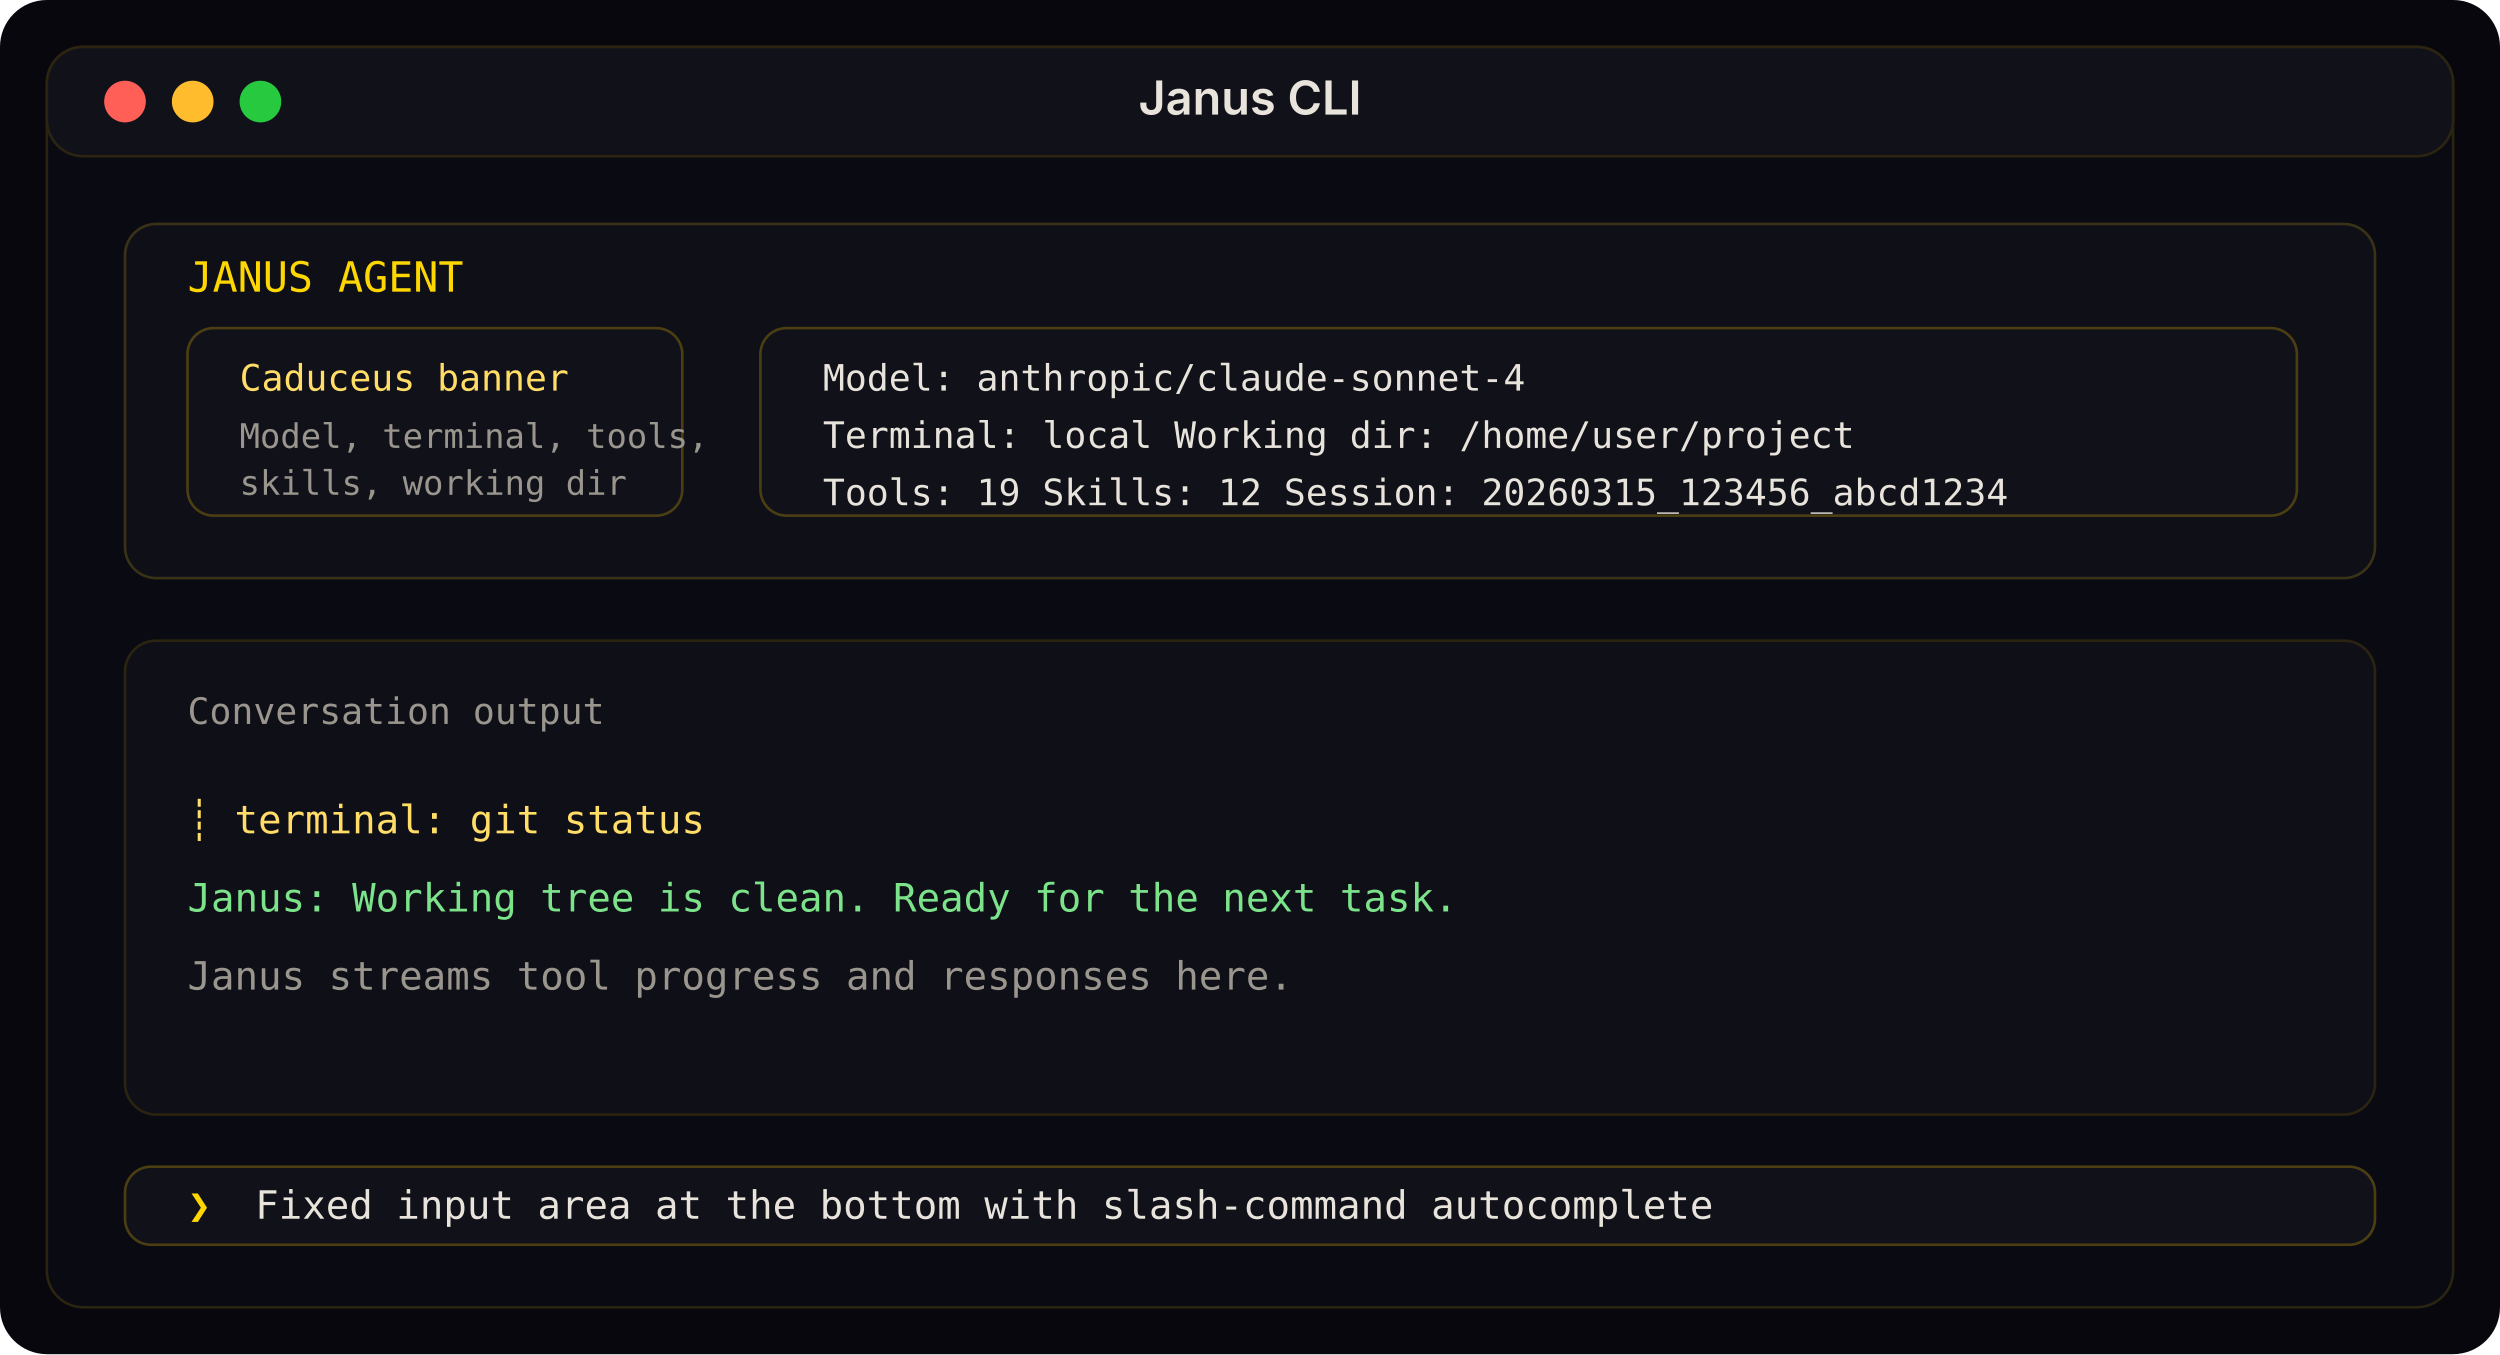
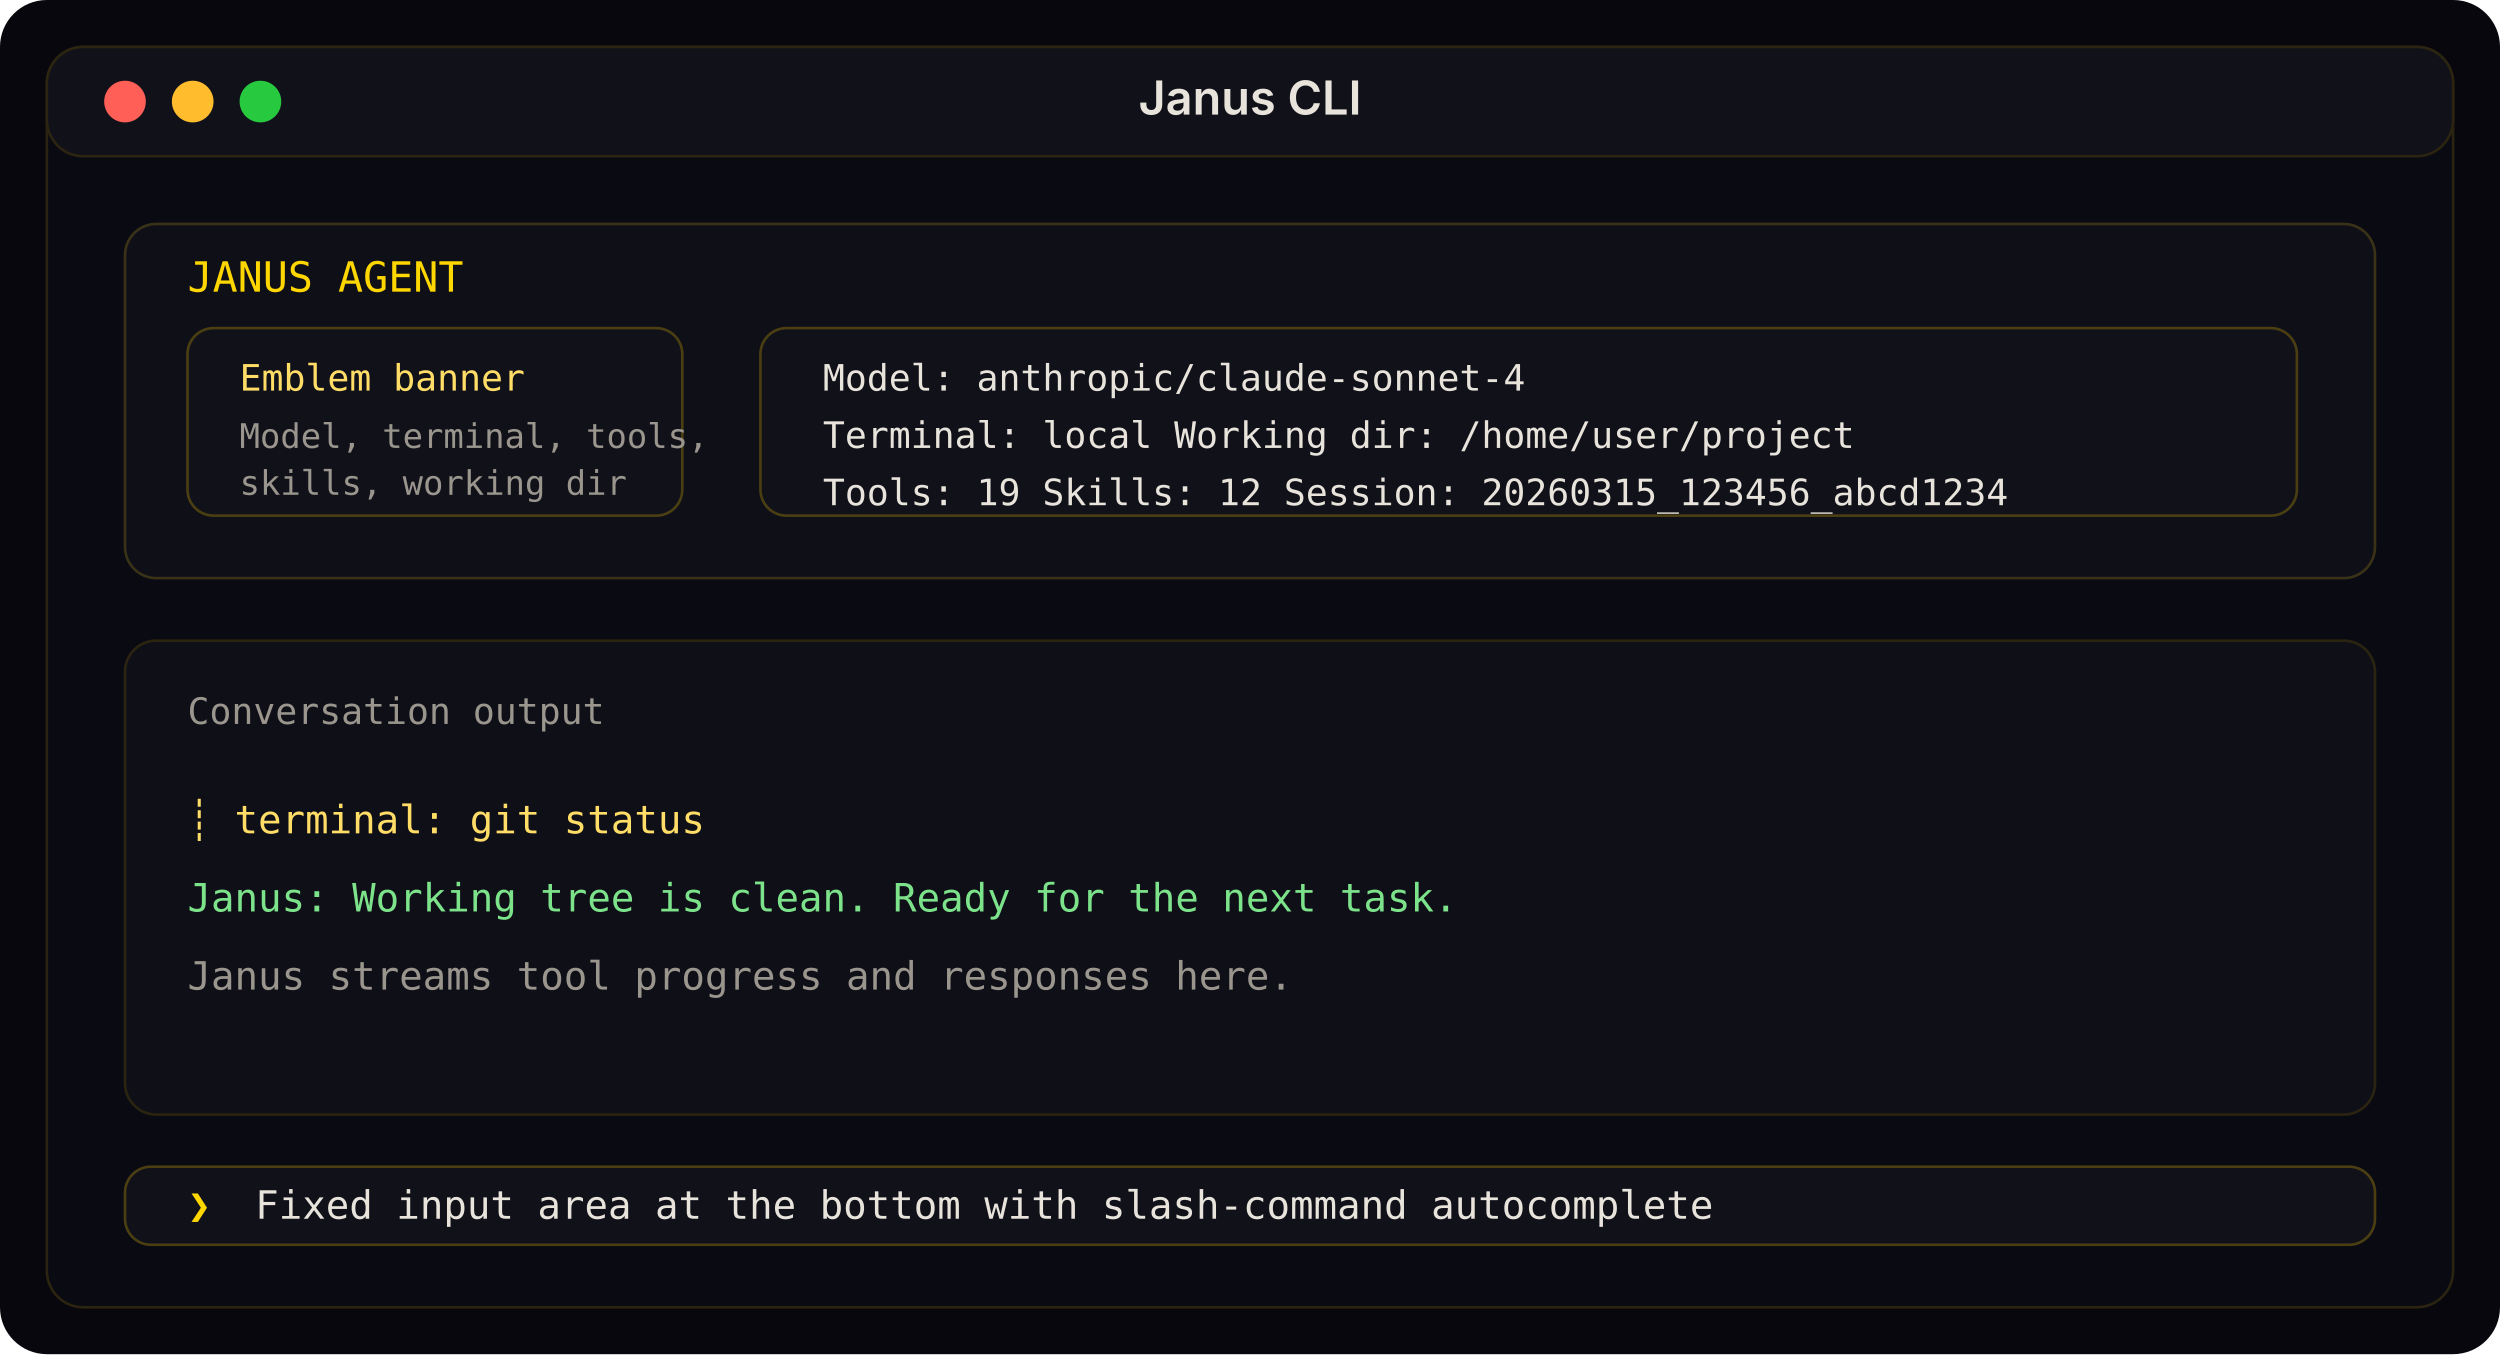
<svg xmlns="http://www.w3.org/2000/svg" width="960" height="520" viewBox="0 0 960 520" role="img" aria-labelledby="title desc">
  <rect width="960" height="520" rx="18" fill="#07070d" />
  <rect x="18" y="18" width="924" height="484" rx="14" fill="#0a0a12" stroke="#2b2410" />
  <rect x="18" y="18" width="924" height="42" rx="14" fill="#11111a" stroke="#2b2410" />
  <circle cx="48" cy="39" r="8" fill="#ff5f56" />
  <circle cx="74" cy="39" r="8" fill="#ffbd2e" />
  <circle cx="100" cy="39" r="8" fill="#27c93f" />
  <text x="480" y="44" text-anchor="middle" fill="#e8e4dc" font-family="Inter, sans-serif" font-size="18" font-weight="600">Janus CLI</text>
  <rect x="48" y="86" width="864" height="136" rx="12" fill="#0f0f18" stroke="#3a3217" />
  <text x="72" y="112" fill="#ffd700" font-family="JetBrains Mono, monospace" font-size="16">JANUS AGENT</text>
  <rect x="72" y="126" width="190" height="72" rx="10" fill="#11111a" stroke="#4b3f12" />
-   <text x="92" y="150" fill="#ffdd66" font-family="JetBrains Mono, monospace" font-size="14">Caduceus banner</text>
+   <text x="92" y="150" fill="#ffdd66" font-family="JetBrains Mono, monospace" font-size="14">Emblem banner</text>
  <text x="92" y="172" fill="#9a968e" font-family="JetBrains Mono, monospace" font-size="13">Model, terminal, tools,</text>
  <text x="92" y="190" fill="#9a968e" font-family="JetBrains Mono, monospace" font-size="13">skills, working dir</text>
  <rect x="292" y="126" width="590" height="72" rx="10" fill="#11111a" stroke="#4b3f12" />
  <text x="316" y="150" fill="#e8e4dc" font-family="JetBrains Mono, monospace" font-size="14">Model: anthropic/claude-sonnet-4</text>
  <text x="316" y="172" fill="#e8e4dc" font-family="JetBrains Mono, monospace" font-size="14">Terminal: local   Working dir: /home/user/project</text>
  <text x="316" y="194" fill="#e8e4dc" font-family="JetBrains Mono, monospace" font-size="14">Tools: 19   Skills: 12   Session: 20260315_123456_abcd1234</text>
  <rect x="48" y="246" width="864" height="182" rx="12" fill="#0f0f18" stroke="#2b2410" />
  <text x="72" y="278" fill="#9a968e" font-family="JetBrains Mono, monospace" font-size="14">Conversation output</text>
  <text x="72" y="320" fill="#ffdd66" font-family="JetBrains Mono, monospace" font-size="15">┊ terminal: git status</text>
  <text x="72" y="350" fill="#7ce38b" font-family="JetBrains Mono, monospace" font-size="15">Janus: Working tree is clean. Ready for the next task.</text>
  <text x="72" y="380" fill="#9a968e" font-family="JetBrains Mono, monospace" font-size="15">Janus streams tool progress and responses here.</text>
  <rect x="48" y="448" width="864" height="30" rx="10" fill="#11111a" stroke="#4b3f12" />
  <text x="72" y="468" fill="#ffd700" font-family="JetBrains Mono, monospace" font-size="15">❯</text>
  <text x="98" y="468" fill="#e8e4dc" font-family="JetBrains Mono, monospace" font-size="15">Fixed input area at the bottom with slash-command autocomplete</text>
</svg>
